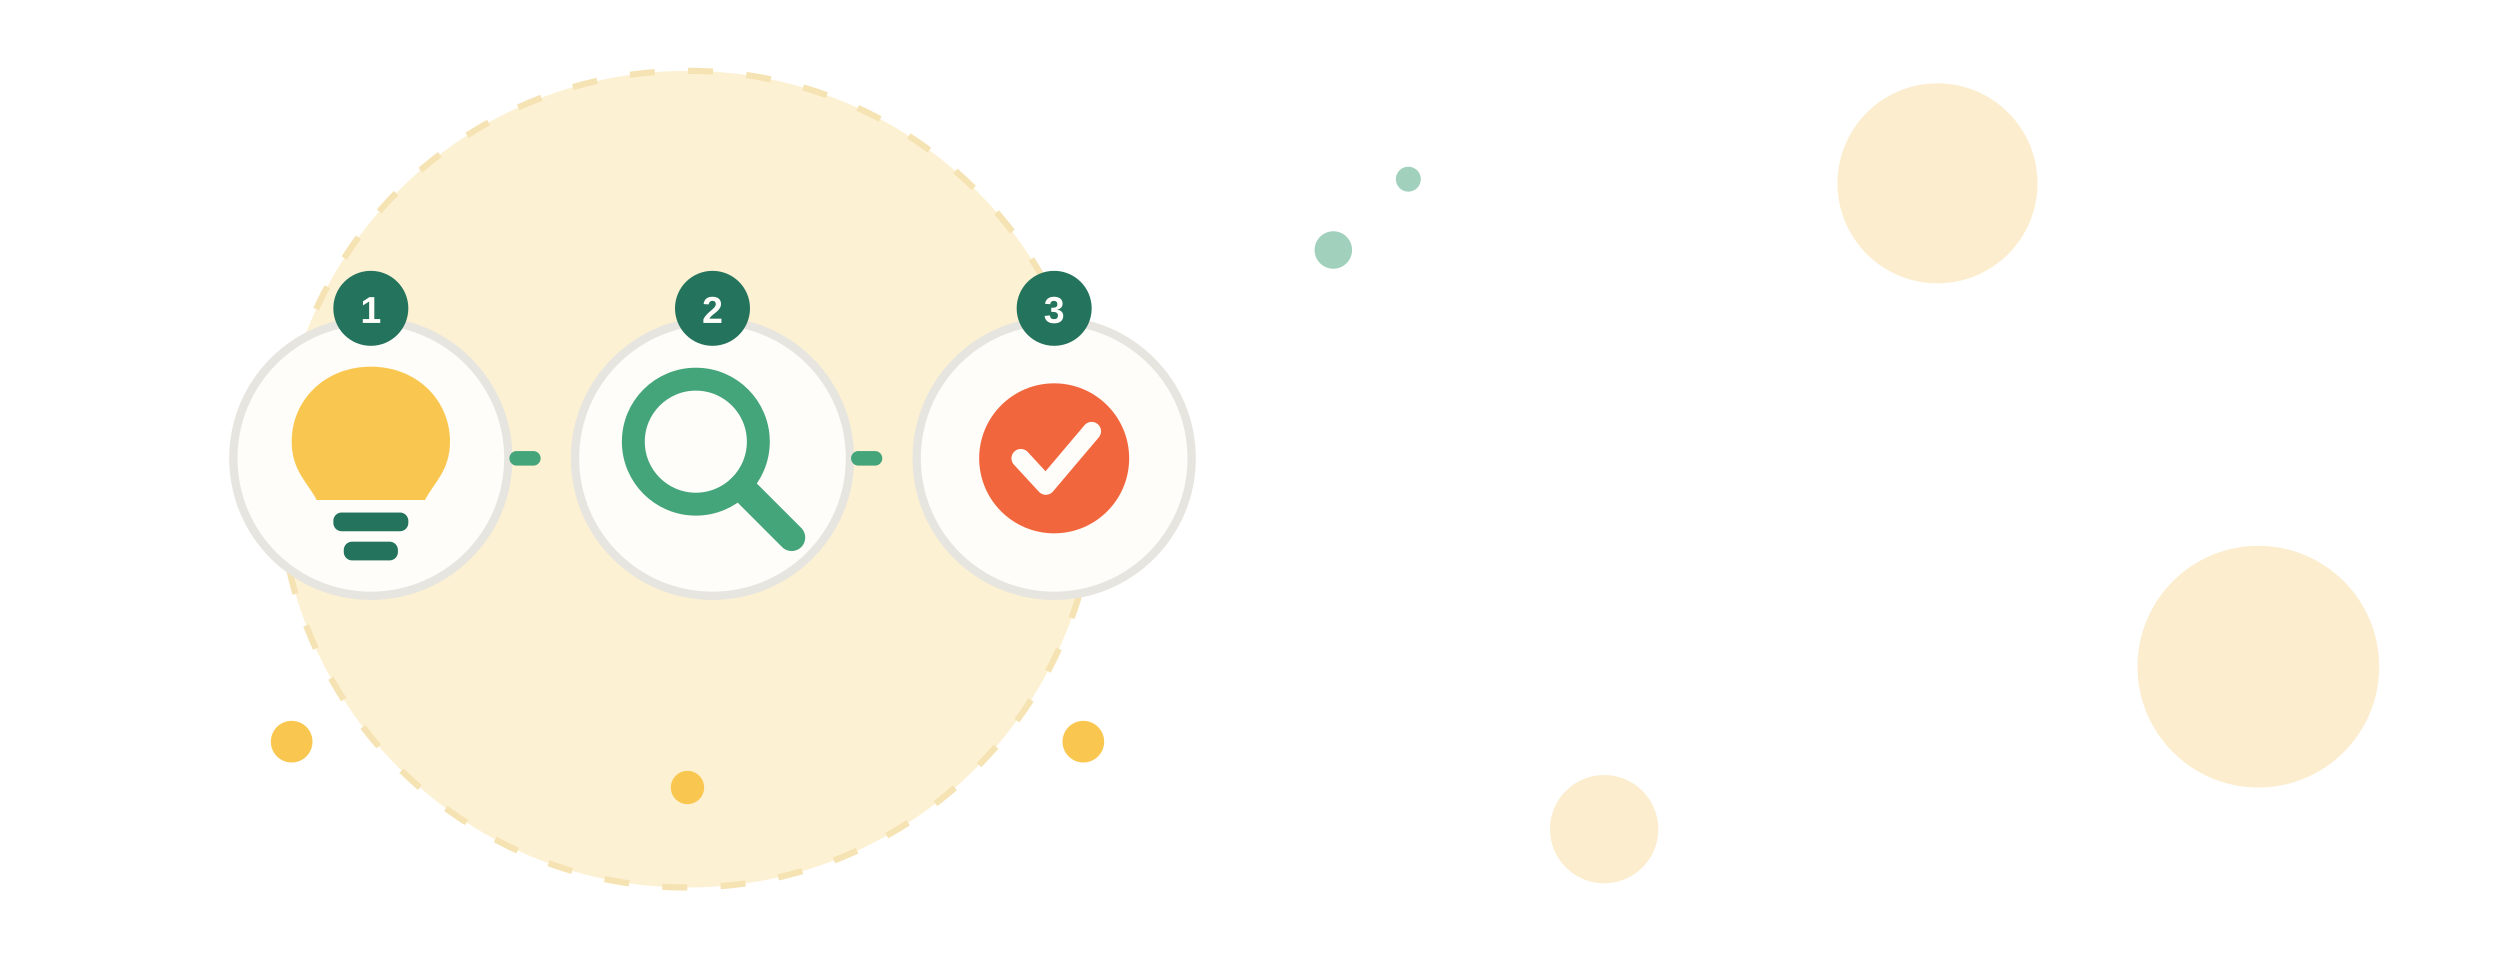
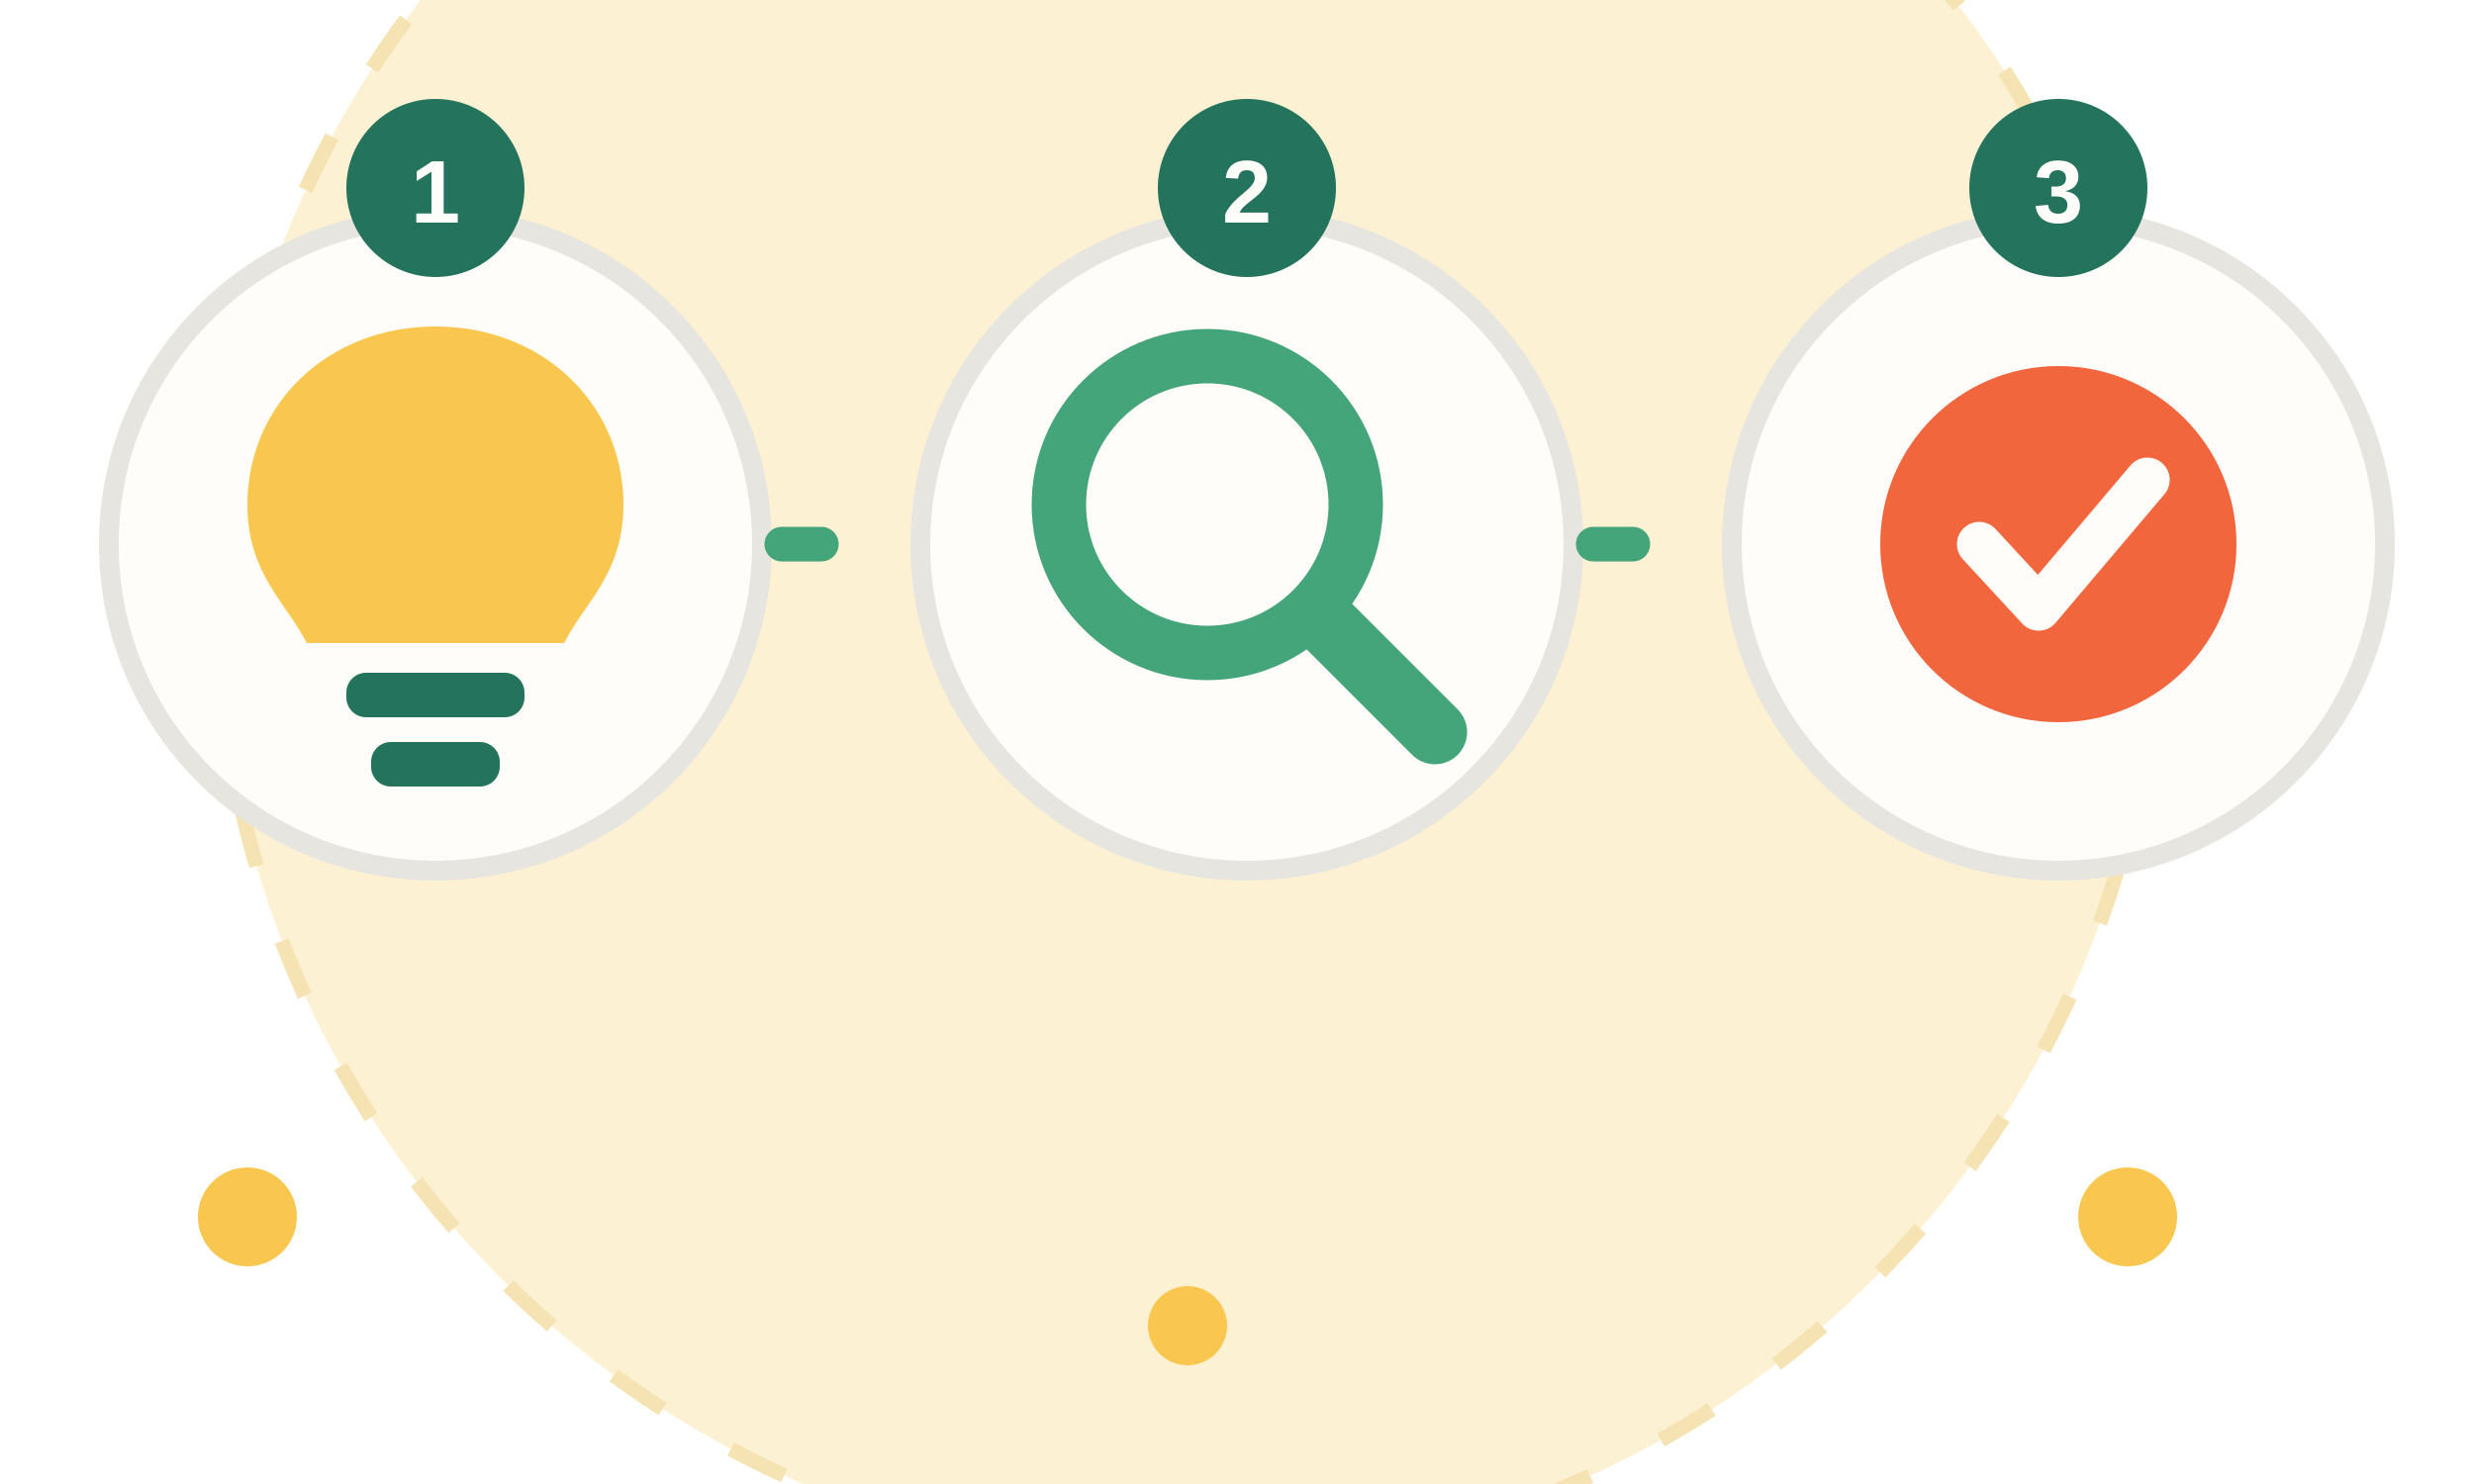
- <svg xmlns="http://www.w3.org/2000/svg" viewBox="0 0 1200 460" width="1200" height="460" role="img" aria-label="ثلاث خطوات: فكر ثم تحقق ثم استخدم">
+ <svg xmlns="http://www.w3.org/2000/svg" viewBox="90 110 500 300" role="img" aria-label="ثلاث خطوات: فكر ثم تحقق ثم استخدم">
  <circle cx="330" cy="230" r="196" fill="#FDF1D3" />
  <circle cx="330" cy="230" r="196" fill="none" stroke="#F6E3B4" stroke-width="3" stroke-dasharray="12 16" />
  <g fill="#FBEBC8" opacity=".9">
    <circle cx="930" cy="88" r="48" />
    <circle cx="1084" cy="320" r="58" />
    <circle cx="770" cy="398" r="26" />
  </g>
  <g transform="translate(108,150)">
    <circle cx="70" cy="70" r="66" fill="#FFFDF9" stroke="#E7E5DF" stroke-width="4" />
    <path d="M70 26c22 0 38 16 38 36 0 14-8 20-12 28H44c-4-8-12-14-12-28 0-20 16-36 38-36z" fill="#F9C74F" />
    <rect x="52" y="96" width="36" height="9" rx="4" fill="#24735C" />
    <rect x="57" y="110" width="26" height="9" rx="4" fill="#24735C" />
    <circle cx="70" cy="-2" r="18" fill="#24735C" />
    <text x="70" y="5" text-anchor="middle" font-family="Verdana, Arial, sans-serif" font-size="18" font-weight="bold" fill="#FFFDF9">1</text>
  </g>
  <g transform="translate(272,150)">
    <circle cx="70" cy="70" r="66" fill="#FFFDF9" stroke="#E7E5DF" stroke-width="4" />
    <circle cx="62" cy="62" r="30" fill="none" stroke="#44A47A" stroke-width="11" />
    <path d="M84 84l24 24" stroke="#44A47A" stroke-width="13" stroke-linecap="round" />
    <circle cx="70" cy="-2" r="18" fill="#24735C" />
    <text x="70" y="5" text-anchor="middle" font-family="Verdana, Arial, sans-serif" font-size="18" font-weight="bold" fill="#FFFDF9">2</text>
  </g>
  <g transform="translate(436,150)">
    <circle cx="70" cy="70" r="66" fill="#FFFDF9" stroke="#E7E5DF" stroke-width="4" />
    <circle cx="70" cy="70" r="36" fill="#F2663D" />
    <path d="M54 70l12 13 22-26" stroke="#FFFDF9" stroke-width="9" stroke-linecap="round" stroke-linejoin="round" fill="none" />
    <circle cx="70" cy="-2" r="18" fill="#24735C" />
    <text x="70" y="5" text-anchor="middle" font-family="Verdana, Arial, sans-serif" font-size="18" font-weight="bold" fill="#FFFDF9">3</text>
  </g>
  <g stroke="#44A47A" stroke-width="7" stroke-linecap="round" stroke-linejoin="round" fill="none">
    <path d="M256 220h-8" />
    <path d="M420 220h-8" />
  </g>
  <g fill="#F9C74F">
    <circle cx="140" cy="356" r="10" />
    <circle cx="330" cy="378" r="8" />
    <circle cx="520" cy="356" r="10" />
  </g>
  <g fill="#44A47A" opacity=".5">
    <circle cx="640" cy="120" r="9" />
    <circle cx="676" cy="86" r="6" />
  </g>
</svg>
